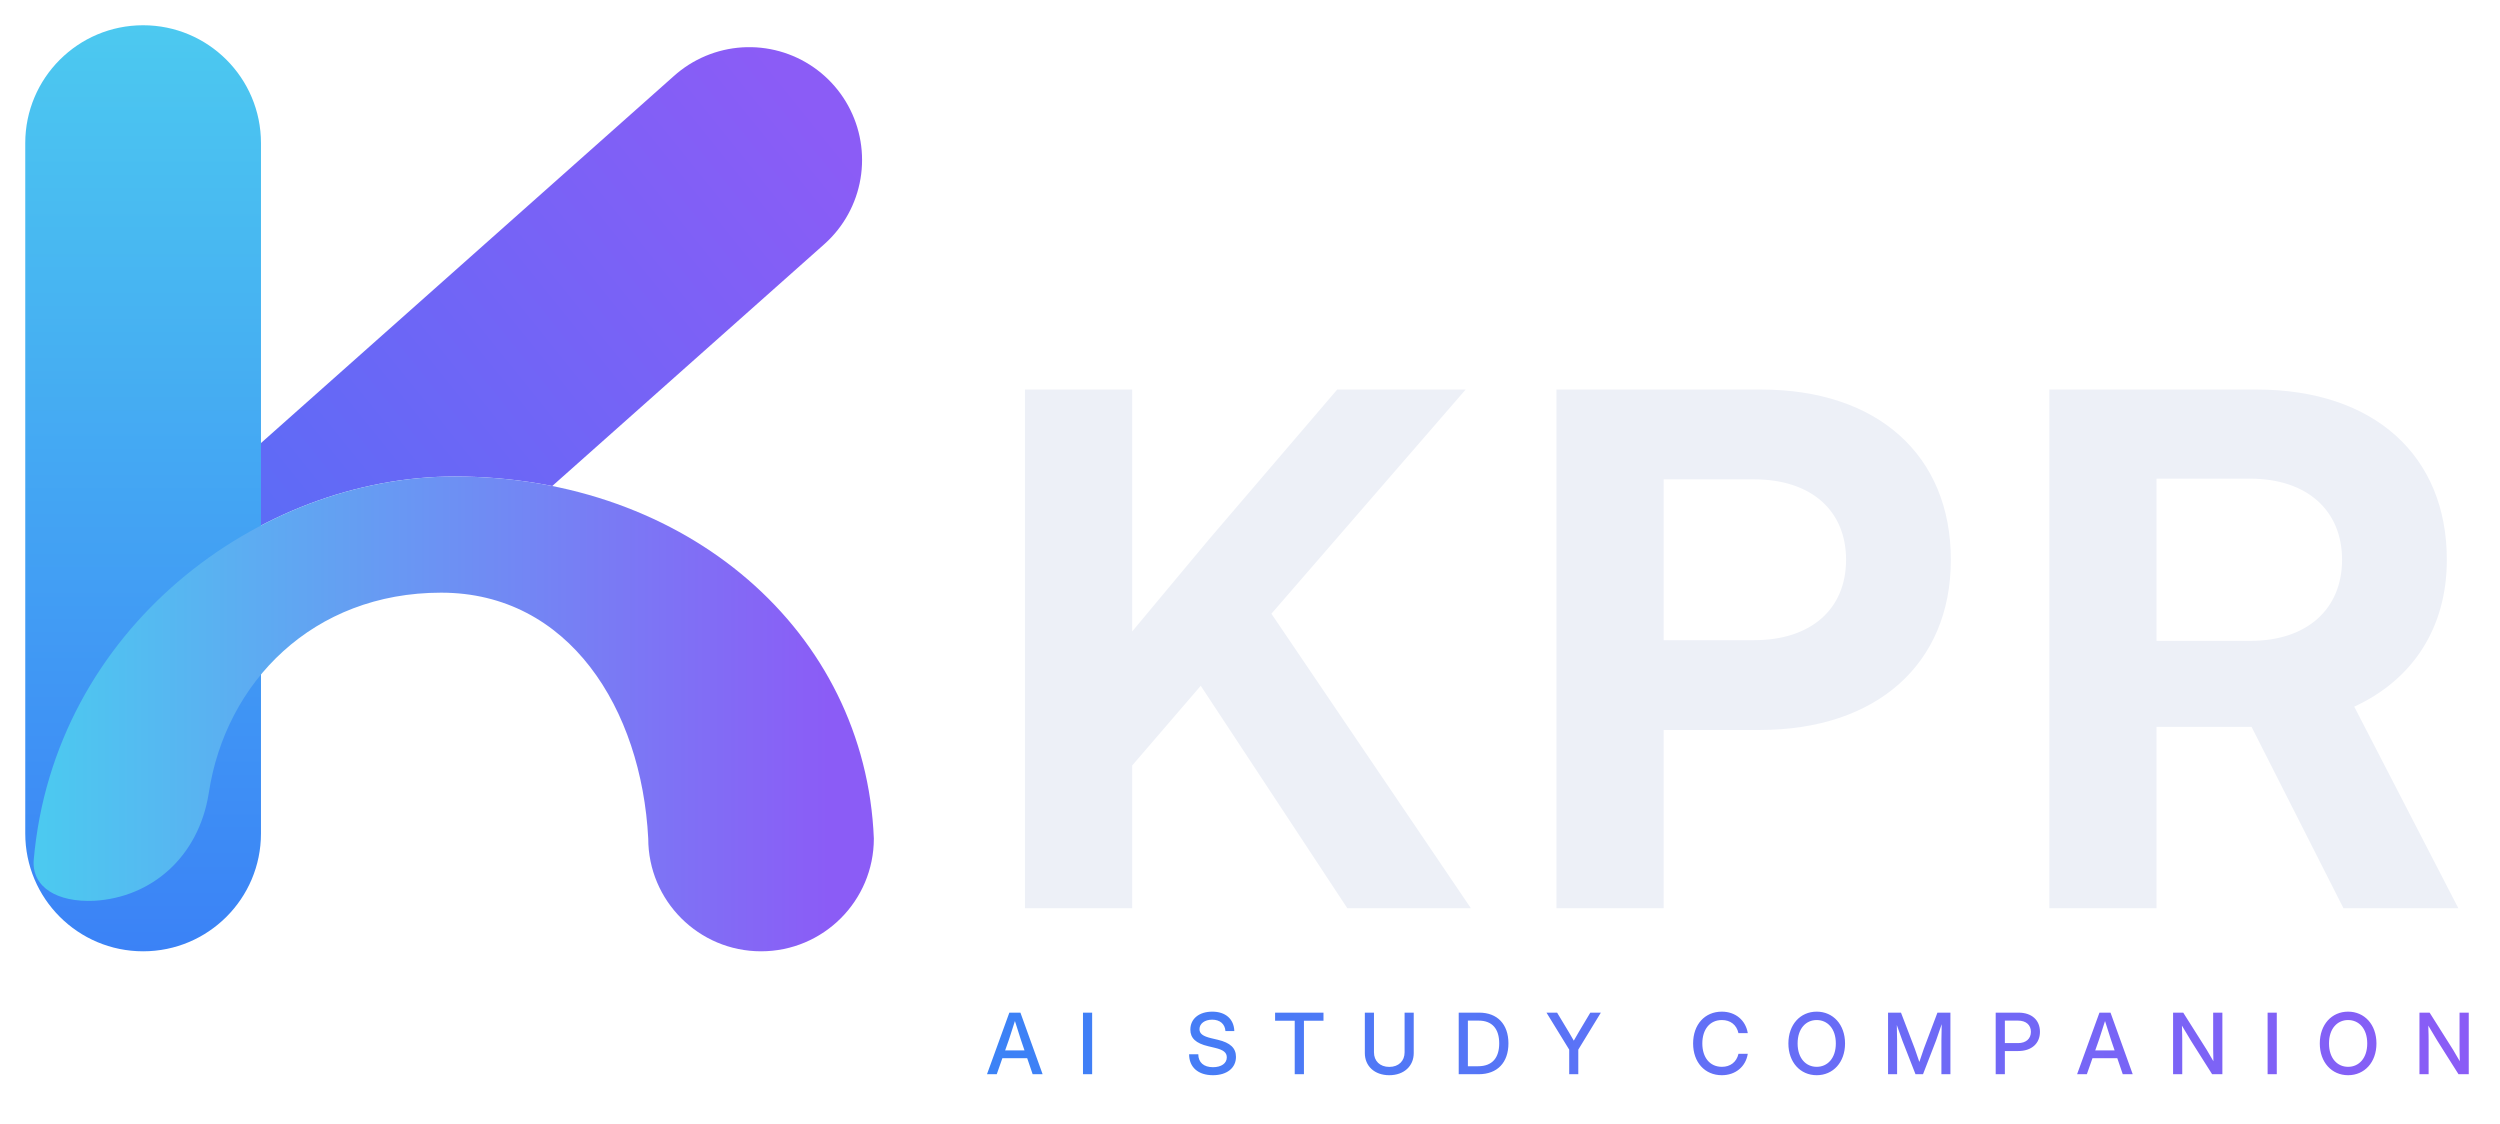
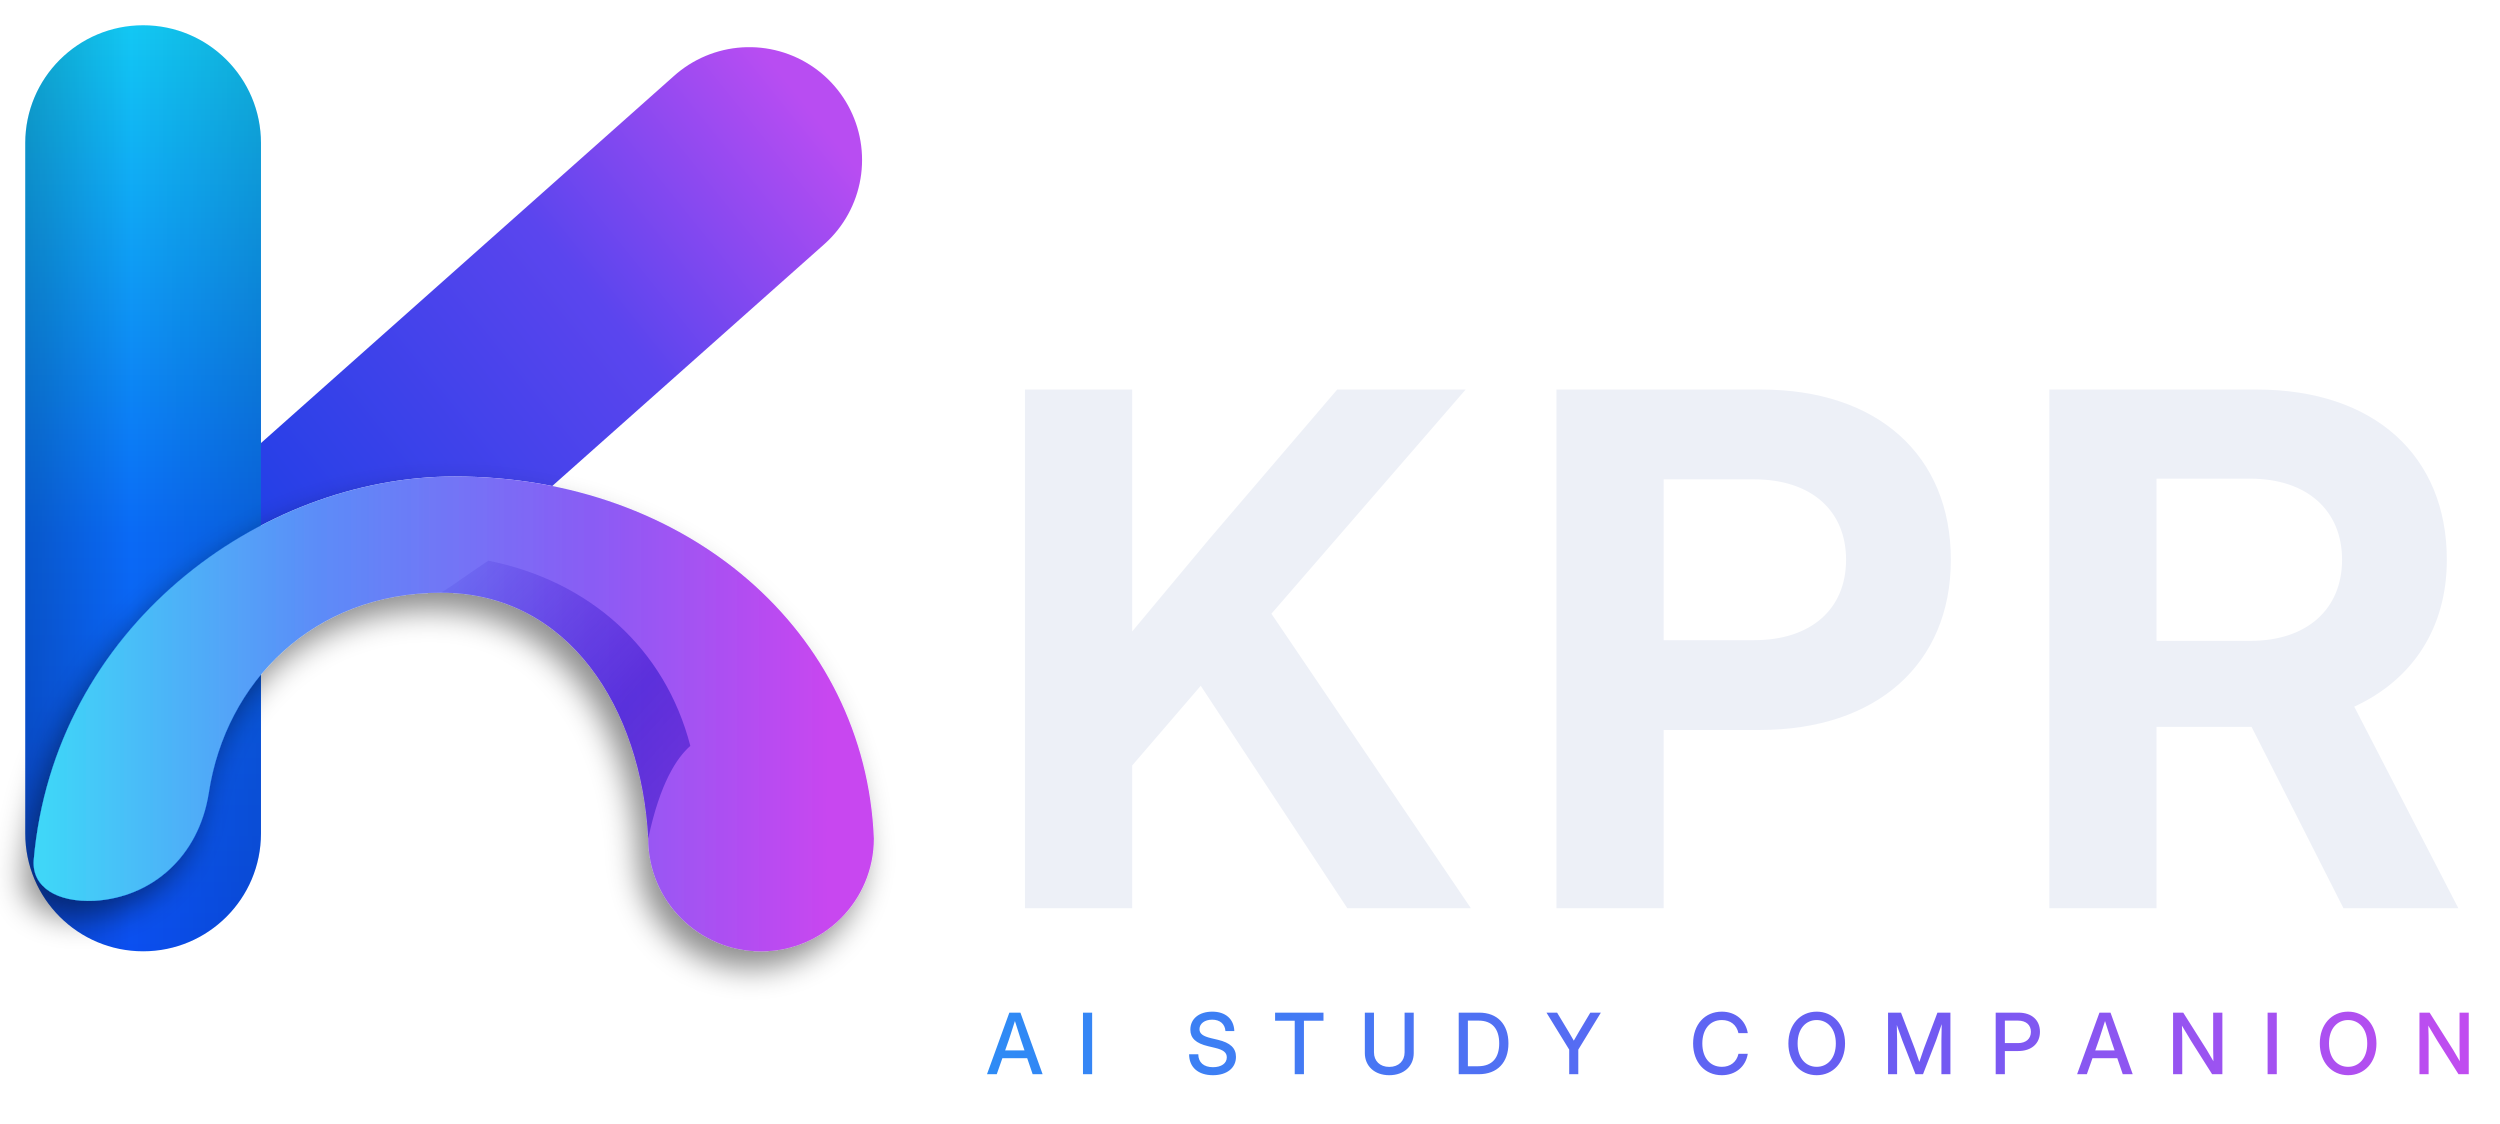
<svg xmlns="http://www.w3.org/2000/svg" viewBox="0 0 768 345" role="img" aria-label="KPR — AI Study Companion">
  <defs>
    <linearGradient id="kStem" x1="0" y1="110" x2="0" y2="660" gradientUnits="userSpaceOnUse">
-       <stop offset="0" stop-color="#4CC9F0" />
-       <stop offset="1" stop-color="#3B82F6" />
+       <stop offset="0" stop-color="#12C8F4" />
+       <stop offset="0.55" stop-color="#0A6AF6" />
+       <stop offset="1" stop-color="#0B4FF0" />
+     </linearGradient>
+     <linearGradient id="kStemShade" x1="75" y1="0" x2="215" y2="0" gradientUnits="userSpaceOnUse">
+       <stop offset="0" stop-color="#000" stop-opacity="0.18" />
+       <stop offset="0.45" stop-color="#000" stop-opacity="0" />
+       <stop offset="1" stop-color="#000" stop-opacity="0.12" />
    </linearGradient>
    <linearGradient id="kArm" x1="215" y1="430" x2="545" y2="165" gradientUnits="userSpaceOnUse">
-       <stop offset="0" stop-color="#5B6CF6" />
-       <stop offset="1" stop-color="#8B5CF6" />
+       <stop offset="0" stop-color="#1F3FE6" />
+       <stop offset="0.6" stop-color="#5B45EE" />
+       <stop offset="1" stop-color="#B84DF2" />
    </linearGradient>
    <linearGradient id="kArc" x1="86" y1="0" x2="552" y2="0" gradientUnits="userSpaceOnUse">
-       <stop offset="0" stop-color="#4CC9F0" />
-       <stop offset="1" stop-color="#8B5CF6" />
+       <stop offset="0" stop-color="#3FD6F8" />
+       <stop offset="0.35" stop-color="#5C8CF8" />
+       <stop offset="0.7" stop-color="#8A5CF4" />
+       <stop offset="1" stop-color="#C846F0" />
+     </linearGradient>
+     <linearGradient id="kFold" x1="300" y1="430" x2="552" y2="660" gradientUnits="userSpaceOnUse">
+       <stop offset="0" stop-color="#2A10C8" stop-opacity="0" />
+       <stop offset="0.45" stop-color="#2A10C8" stop-opacity="0.55" />
+       <stop offset="1" stop-color="#3A0FB0" stop-opacity="0.35" />
+     </linearGradient>
+     <linearGradient id="kGloss" x1="0" y1="370" x2="0" y2="430" gradientUnits="userSpaceOnUse">
+       <stop offset="0" stop-color="#fff" stop-opacity="0.28" />
+       <stop offset="1" stop-color="#fff" stop-opacity="0" />
+     </linearGradient>
+     <filter id="kDrop" filterUnits="userSpaceOnUse" x="0" y="250" width="640" height="500">
+       <feGaussianBlur in="SourceAlpha" stdDeviation="9" />
+       <feOffset dx="-6" dy="10" />
+       <feComponentTransfer>
+         <feFuncA type="linear" slope="0.45" />
+       </feComponentTransfer>
+       <feMerge>
+         <feMergeNode />
+         <feMergeNode in="SourceGraphic" />
+       </feMerge>
+     </filter>
+     <linearGradient id="kGloss2" x1="120" y1="0" x2="545" y2="0" gradientUnits="userSpaceOnUse">
+       <stop offset="0" stop-color="#fff" stop-opacity="0.45" />
+       <stop offset="0.6" stop-color="#fff" stop-opacity="0.15" />
+       <stop offset="1" stop-color="#fff" stop-opacity="0" />
    </linearGradient>
    <clipPath id="kAbove">
      <path d="M0 0 H640 V593 H579 C574 470 468 378 330 378 C214 378 92 468 80 606 H0 Z" />
    </clipPath>
    <linearGradient id="kTag" x1="0" y1="0" x2="457.6" y2="0" gradientUnits="userSpaceOnUse">
-       <stop offset="0" stop-color="#3B82F6" />
-       <stop offset="1" stop-color="#8B5CF6" />
+       <stop offset="0" stop-color="#2E8BF5" />
+       <stop offset="0.6" stop-color="#6A5CF2" />
+       <stop offset="1" stop-color="#C24CF0" />
    </linearGradient>
  </defs>
  <g transform="translate(0 0) scale(0.51724) translate(-60 -95)">
    <path d="M190 470 L505 190" stroke="url(#kArm)" stroke-width="134" stroke-linecap="round" fill="none" clip-path="url(#kAbove)" />
    <rect x="75" y="110" width="140" height="550" rx="70" fill="url(#kStem)" />
-     <g>
+     <rect x="75" y="110" width="140" height="550" rx="70" fill="url(#kStemShade)" />
+     <g filter="url(#kDrop)">
      <path d="M80 606 C92 468 214 378 330 378 C468 378 574 470 579 593 A67 67 0 0 1 445 593 C441 516 398 447 322 447 C246 447 194 500 184 566 C178 604 150 628 116 630 C94 631 79 622 80 606 Z" fill="url(#kArc)" />
    </g>
+     <path d="M322 447 C398 447 441 516 445 593 C452 560 462 545 470 538 C455 480 410 440 350 428 C338 436 330 442 322 447 Z" fill="url(#kFold)" />
  </g>
  <path transform="translate(303.0 279)" fill="#EDF0F7" d="M11.87 0.0H44.805V-43.843L65.871 -68.331L110.89 0.0H148.852L87.579 -90.466L147.248 -159.331H107.789L68.438 -113.35C60.524 -103.833 52.611 -94.422 44.805 -85.012V-159.331H11.87Z M175.144 0.0H208.08V-54.75H237.594C273.416 -54.75 296.3 -74.96 296.3 -107.041C296.3 -139.121 273.844 -159.331 238.021 -159.331H175.144ZM208.08 -82.339V-131.742H235.883C253.313 -131.742 264.113 -122.225 264.113 -107.041C264.113 -91.856 253.313 -82.339 235.883 -82.339Z M326.55 0.0H359.485V-55.712H388.357C388.464 -55.712 388.571 -55.712 388.678 -55.712L416.908 0.0H452.197L420.223 -61.915C438.081 -70.148 448.668 -85.975 448.668 -107.041C448.668 -139.121 426.212 -159.331 390.282 -159.331H326.55ZM359.485 -82.125V-131.956H388.25C405.68 -131.956 416.481 -122.225 416.481 -107.041C416.481 -91.856 405.68 -82.125 388.357 -82.125Z" />
  <path transform="translate(303.0 330)" fill="url(#kTag)" d="M0.203 0.0H3.199L4.926 -4.913H12.556L14.231 0.0H17.291L10.474 -18.916H7.071ZM5.776 -7.312 6.957 -10.664C7.478 -12.226 8.023 -13.889 8.785 -16.339C9.534 -13.889 10.067 -12.226 10.588 -10.664L11.73 -7.312Z M32.508 -18.916H29.69V0.0H32.508Z  M69.62 0.305C73.911 0.305 76.691 -1.93 76.691 -5.332C76.691 -8.036 74.939 -9.674 71.143 -10.575L69.099 -11.058C66.496 -11.68 65.481 -12.467 65.481 -13.838C65.481 -15.552 67.093 -16.758 69.378 -16.758C71.765 -16.758 73.314 -15.425 73.454 -13.254H76.183C76.069 -16.948 73.492 -19.221 69.416 -19.221C65.354 -19.221 62.675 -17.024 62.675 -13.698C62.675 -11.083 64.351 -9.496 68.172 -8.595L70.242 -8.1C72.87 -7.478 73.872 -6.64 73.872 -5.18C73.872 -3.339 72.184 -2.158 69.62 -2.158C66.788 -2.158 65.125 -3.631 65.113 -6.132H62.294C62.294 -2.133 65.087 0.305 69.62 0.305Z M88.709 -16.44H94.739V0.0H97.57V-16.44H103.575V-18.916H88.709Z M123.781 0.305C128.326 0.305 131.297 -2.526 131.297 -6.475V-18.916H128.491V-6.703C128.491 -4.113 126.701 -2.247 123.781 -2.247C120.874 -2.247 119.084 -4.113 119.084 -6.703V-18.916H116.278V-6.475C116.278 -2.526 119.236 0.305 123.781 0.305Z M151.236 0.0C157.012 0.0 160.389 -3.605 160.389 -9.483C160.389 -15.336 157 -18.916 151.427 -18.916H145.117V0.0ZM147.935 -2.45V-16.466H151.249C155.464 -16.466 157.558 -13.863 157.558 -9.483C157.558 -5.078 155.464 -2.45 151.058 -2.45Z M179.059 0.0H181.852V-7.554L188.784 -18.916H185.547L181.992 -12.949C181.459 -12.061 180.964 -11.185 180.469 -10.309C179.974 -11.185 179.466 -12.061 178.933 -12.949L175.34 -18.916H172.077L179.059 -7.554Z  M225.946 0.305C230.072 0.305 233.272 -2.247 233.919 -6.271H231.063C230.466 -3.707 228.536 -2.272 225.972 -2.272C222.239 -2.272 219.954 -5.167 219.954 -9.445C219.954 -13.749 222.239 -16.644 225.972 -16.644C228.549 -16.644 230.491 -15.196 231.05 -12.619H233.919C233.259 -16.656 230.072 -19.221 225.946 -19.221C220.716 -19.221 217.123 -15.272 217.123 -9.445C217.123 -3.656 220.729 0.305 225.946 0.305Z M255.09 0.305C260.13 0.305 263.799 -3.656 263.799 -9.445C263.799 -15.26 260.13 -19.221 255.09 -19.221C250.05 -19.221 246.394 -15.26 246.394 -9.445C246.394 -3.669 250.05 0.305 255.09 0.305ZM255.09 -2.272C251.827 -2.272 249.225 -4.837 249.225 -9.445C249.225 -14.079 251.827 -16.644 255.09 -16.644C258.353 -16.644 260.968 -14.079 260.968 -9.445C260.968 -4.837 258.353 -2.272 255.09 -2.272Z M277.01 0.0H279.79V-10.309C279.79 -11.591 279.74 -13.394 279.702 -15.107C280.387 -13.152 281.022 -11.35 281.415 -10.309L285.44 0.0H287.75L291.737 -10.309C292.143 -11.388 292.79 -13.317 293.489 -15.374C293.451 -13.584 293.4 -11.654 293.4 -10.309V0.0H296.167V-18.916H292.181L288.004 -7.833C287.674 -6.868 287.052 -5.078 286.621 -3.771C286.189 -5.078 285.567 -6.868 285.224 -7.833L280.984 -18.916H277.01Z M310.077 0.0H312.895V-7.122H316.996C321.045 -7.122 323.673 -9.395 323.673 -13.025C323.673 -16.644 321.134 -18.916 317.085 -18.916H310.077ZM312.895 -9.56V-16.466H316.945C319.382 -16.466 320.893 -15.158 320.893 -13.025C320.893 -10.893 319.382 -9.56 316.945 -9.56Z M335.082 0.0H338.078L339.804 -4.913H347.434L349.11 0.0H352.17L345.352 -18.916H341.95ZM340.655 -7.312 341.836 -10.664C342.356 -12.226 342.902 -13.889 343.664 -16.339C344.413 -13.889 344.946 -12.226 345.467 -10.664L346.609 -7.312Z M364.568 0.0H367.387V-10.232C367.387 -11.07 367.374 -12.708 367.285 -14.93C368.542 -12.771 369.57 -11.058 370.103 -10.22L376.565 0.0H379.714V-18.916H376.883V-7.655C376.883 -6.97 376.908 -5.357 376.959 -3.986C376.197 -5.332 375.359 -6.767 374.915 -7.478L367.691 -18.916H364.568Z M396.429 -18.916H393.61V0.0H396.429Z M418.336 0.305C423.376 0.305 427.045 -3.656 427.045 -9.445C427.045 -15.26 423.376 -19.221 418.336 -19.221C413.296 -19.221 409.64 -15.26 409.64 -9.445C409.64 -3.669 413.296 0.305 418.336 0.305ZM418.336 -2.272C415.073 -2.272 412.471 -4.837 412.471 -9.445C412.471 -14.079 415.073 -16.644 418.336 -16.644C421.599 -16.644 424.214 -14.079 424.214 -9.445C424.214 -4.837 421.599 -2.272 418.336 -2.272Z M440.256 0.0H443.074V-10.232C443.074 -11.07 443.062 -12.708 442.973 -14.93C444.23 -12.771 445.258 -11.058 445.791 -10.22L452.253 0.0H455.402V-18.916H452.571V-7.655C452.571 -6.97 452.596 -5.357 452.647 -3.986C451.885 -5.332 451.047 -6.767 450.603 -7.478L443.379 -18.916H440.256Z" />
</svg>
